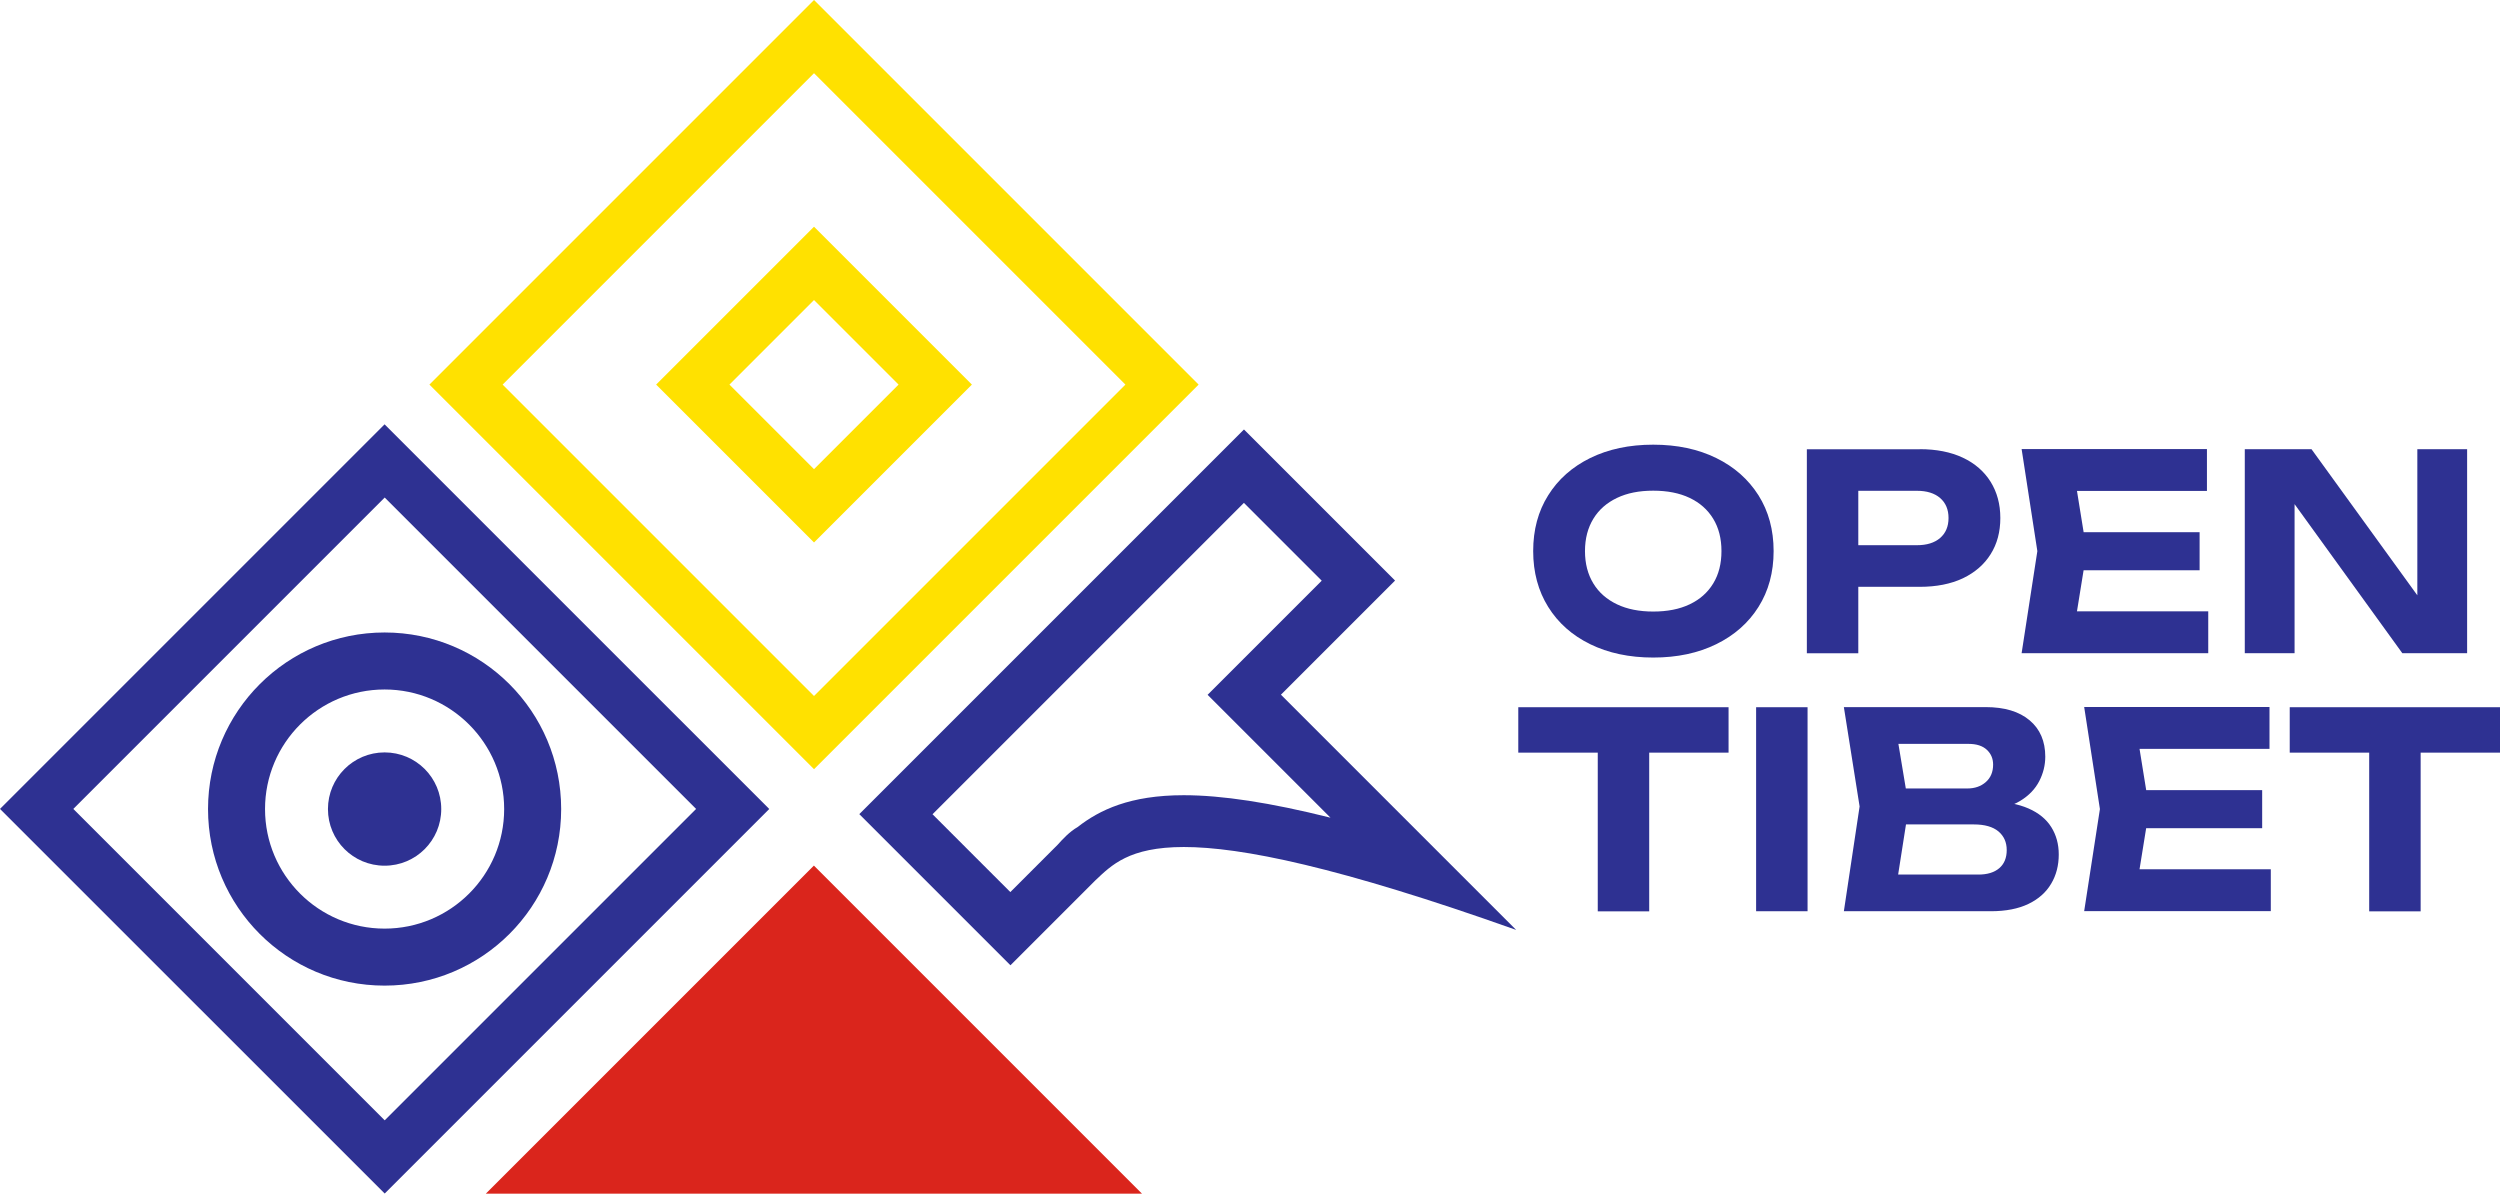
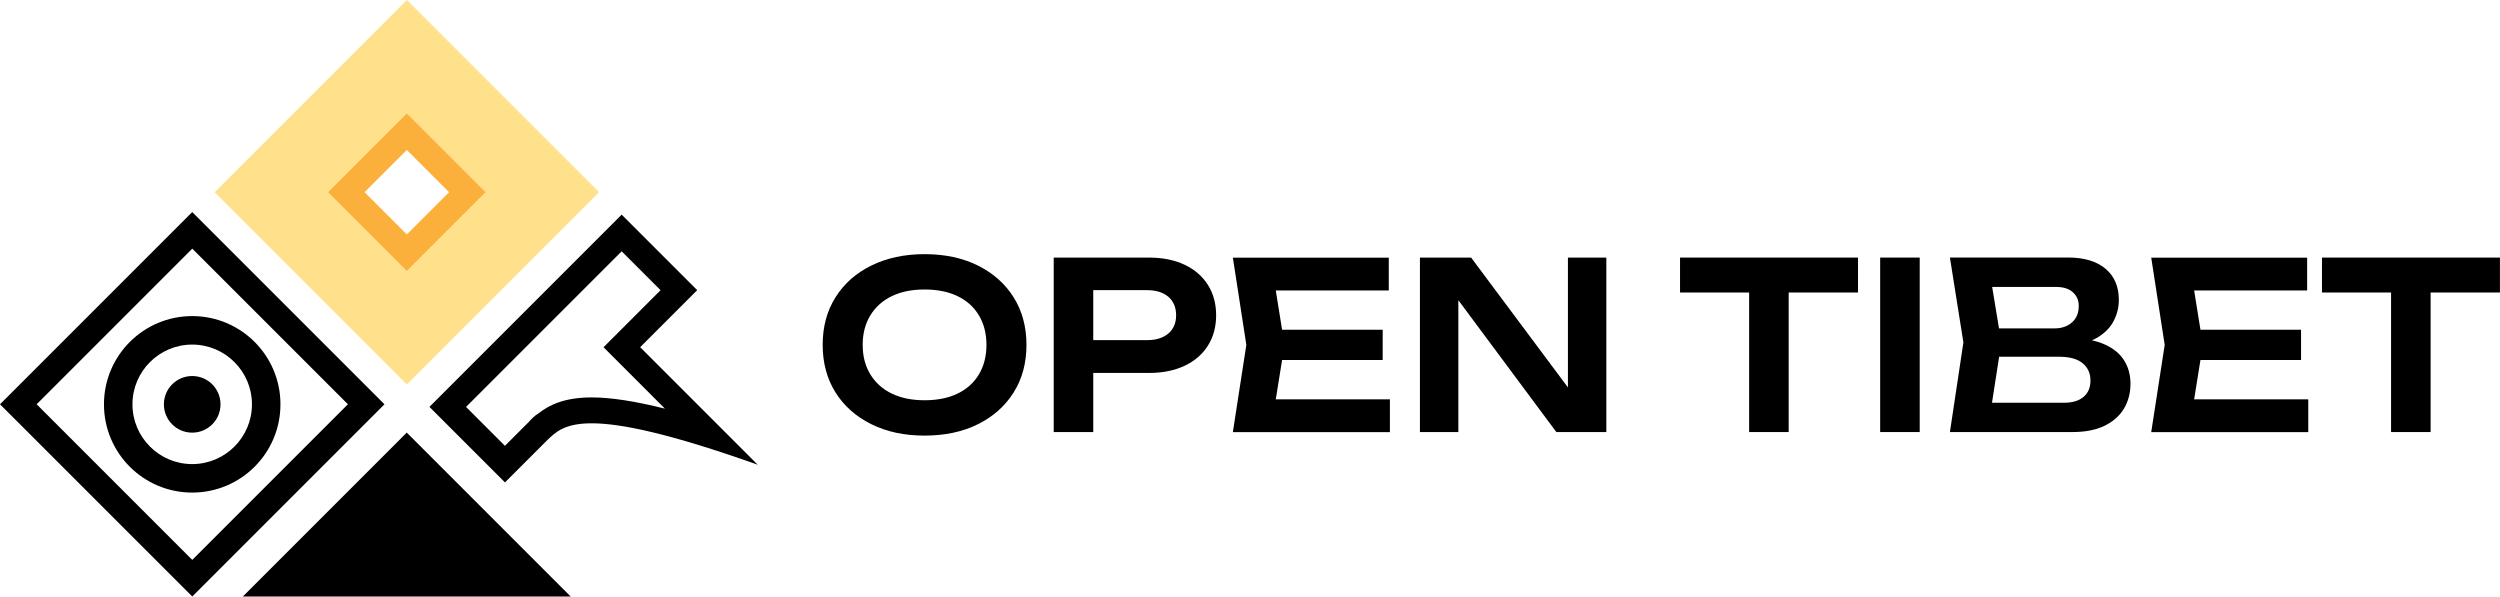
- <svg xmlns="http://www.w3.org/2000/svg" id="uuid-2347dbeb-8069-4563-a739-4a45ff1fff5a" viewBox="0 0 211.39 100.93">
+ <svg xmlns="http://www.w3.org/2000/svg" id="uuid-09c78b5e-cf1e-47fd-9fac-457f57989003" viewBox="0 0 422.98 100.93">
  <defs>
-     <style>.uuid-8eba07fb-ab01-4432-bf2e-c1047cbed71d{fill:#2e3192;}.uuid-967e4239-84f7-4b45-aded-40af09458d69{fill:#ffe100;}.uuid-72ae261c-ac61-4ec2-a256-45cde81fba31{fill:#da251c;}</style>
+     <style>.uuid-c3a06030-a7eb-4d15-adad-4b56fe3e587c{fill:#ffe18b;}.uuid-4f674b73-09de-48b0-9a24-0e99028d1400{fill:#fbb03b;}</style>
  </defs>
-   <g id="uuid-a93c8cad-f069-44df-b427-9e1f7a0ff424">
-     <path class="uuid-8eba07fb-ab01-4432-bf2e-c1047cbed71d" d="m105.18,42.52l6.58,6.58-6.55,6.55-3.1,3.1,3.1,3.1,7.29,7.29c-5.11-1.28-9.18-1.9-12.41-1.9-4.53,0-7.11,1.24-8.97,2.69-.71.42-1.24,1-1.69,1.5l-1.07,1.07-2.93,2.93-6.58-6.58,26.33-26.33m0-6.2l-32.52,32.52,12.78,12.78c1.94-1.94,2.52-2.52,6.03-6.03.5-.5.87-.87,1.15-1.15.02-.02.74-.74.74-.74,0,0-.18.19-.74.74,0,0,0,0,0,0s0,0,0,0c1.35-1.27,2.83-2.82,7.48-2.82,4.82,0,13.06,1.66,28.1,7.01l-19.89-19.89,9.65-9.65-12.78-12.78h0Z" />
-     <path class="uuid-967e4239-84f7-4b45-aded-40af09458d69" d="m68.83,0l-32.52,32.52,32.52,32.52,32.52-32.52L68.83,0Zm-26.33,32.52l26.33-26.33,26.33,26.33-26.33,26.33-26.33-26.33Z" />
-     <path class="uuid-967e4239-84f7-4b45-aded-40af09458d69" d="m68.83,19.17l-13.35,13.35,13.35,13.35,13.35-13.35-13.35-13.35Zm-7.15,13.35l7.15-7.15,7.15,7.15-7.15,7.15-7.15-7.15Z" />
-     <path class="uuid-8eba07fb-ab01-4432-bf2e-c1047cbed71d" d="m65.05,68.4l-32.52,32.52L0,68.4l32.52-32.52,32.52,32.52Zm-32.52,26.33l26.33-26.33-26.33-26.33-26.33,26.33,26.33,26.33Z" />
-     <path class="uuid-8eba07fb-ab01-4432-bf2e-c1047cbed71d" d="m32.52,58.3c5.57,0,10.11,4.53,10.11,10.11s-4.53,10.11-10.11,10.11-10.11-4.53-10.11-10.11,4.53-10.11,10.11-10.11m0-4.82c-8.24,0-14.93,6.68-14.93,14.93s6.68,14.93,14.93,14.93,14.93-6.68,14.93-14.93-6.68-14.93-14.93-14.93h0Z" />
-     <path class="uuid-8eba07fb-ab01-4432-bf2e-c1047cbed71d" d="m32.52,63.62c-2.64,0-4.79,2.14-4.79,4.79s2.14,4.79,4.79,4.79,4.79-2.14,4.79-4.79-2.14-4.79-4.79-4.79h0Z" />
-     <polyline class="uuid-72ae261c-ac61-4ec2-a256-45cde81fba31" points="82.89 100.93 96.56 100.93 96.56 100.93 68.82 73.19 41.08 100.93 41.08 100.93 54.75 100.93" />
-     <path class="uuid-8eba07fb-ab01-4432-bf2e-c1047cbed71d" d="m139.79,55.6c-2.02,0-3.8-.38-5.33-1.13-1.53-.75-2.71-1.8-3.55-3.15-.84-1.35-1.27-2.92-1.27-4.72s.42-3.37,1.27-4.72c.84-1.35,2.03-2.4,3.55-3.15,1.53-.75,3.3-1.13,5.33-1.13s3.8.38,5.33,1.13c1.53.75,2.71,1.8,3.57,3.15.85,1.35,1.28,2.92,1.28,4.72s-.43,3.37-1.28,4.72c-.85,1.35-2.04,2.4-3.57,3.15-1.53.75-3.3,1.13-5.33,1.13Zm0-3.89c1.2,0,2.22-.2,3.08-.61.86-.41,1.52-.99,1.99-1.76s.7-1.68.7-2.74-.23-1.97-.7-2.74-1.13-1.35-1.99-1.76-1.89-.61-3.08-.61-2.2.2-3.06.61c-.86.41-1.53.99-2,1.76s-.71,1.68-.71,2.74.24,1.97.71,2.74,1.14,1.35,2,1.76c.86.41,1.88.61,3.06.61Z" />
-     <path class="uuid-8eba07fb-ab01-4432-bf2e-c1047cbed71d" d="m162.32,37.98c1.41,0,2.63.24,3.65.72,1.02.48,1.8,1.16,2.35,2.04.54.87.82,1.89.82,3.06s-.27,2.19-.82,3.06c-.54.87-1.33,1.55-2.35,2.04-1.02.48-2.24.72-3.65.72h-7.55v-3.52h7.32c.83,0,1.48-.2,1.96-.61.47-.41.71-.97.71-1.69s-.24-1.28-.71-1.69c-.48-.41-1.13-.61-1.96-.61h-6.92l1.96-2.02v15.76h-4.35v-17.25h9.55Z" />
-     <path class="uuid-8eba07fb-ab01-4432-bf2e-c1047cbed71d" d="m176.44,46.61l-1.15,7.13-1.82-2.05h13.25v3.54h-15.78l1.33-8.63-1.33-8.63h15.67v3.54h-13.14l1.82-2.05,1.15,7.13Zm9.55-1.61v3.22h-12.49v-3.22h12.49Z" />
-     <path class="uuid-8eba07fb-ab01-4432-bf2e-c1047cbed71d" d="m205.8,52.27l-1.4.25v-14.54h4.21v17.25h-5.48l-10.51-14.54,1.4-.25v14.79h-4.21v-17.25h5.64l10.35,14.29Z" />
-     <path class="uuid-8eba07fb-ab01-4432-bf2e-c1047cbed71d" d="m128.38,59.8h17.78v3.84h-17.78v-3.84Zm6.72,1.91h4.35v15.35h-4.35v-15.35Z" />
-     <path class="uuid-8eba07fb-ab01-4432-bf2e-c1047cbed71d" d="m148.49,59.8h4.35v17.25h-4.35v-17.25Z" />
-     <path class="uuid-8eba07fb-ab01-4432-bf2e-c1047cbed71d" d="m167.82,68.59l.37-.85c1.35.03,2.46.24,3.33.62.87.38,1.51.91,1.93,1.58.42.67.63,1.44.63,2.31,0,.92-.21,1.75-.64,2.47-.43.73-1.07,1.3-1.92,1.71-.85.41-1.91.62-3.19.62h-12.42l1.33-8.86-1.33-8.4h11.99c1.59,0,2.83.37,3.72,1.12.88.74,1.32,1.77,1.32,3.07,0,.72-.17,1.41-.51,2.07s-.87,1.22-1.61,1.67-1.73.74-2.99.86Zm-7.64,7.41l-1.66-2.05h8.77c.75,0,1.34-.18,1.76-.54s.63-.87.63-1.53-.23-1.18-.7-1.58c-.47-.39-1.16-.59-2.08-.59h-7.18v-3.04h6.63c.63,0,1.15-.18,1.56-.54.41-.36.62-.85.62-1.48,0-.51-.18-.92-.53-1.25-.35-.33-.87-.5-1.54-.5h-7.91l1.63-2.05,1.22,7.34-1.22,7.8Z" />
-     <path class="uuid-8eba07fb-ab01-4432-bf2e-c1047cbed71d" d="m181.73,68.42l-1.15,7.13-1.82-2.05h13.25v3.54h-15.78l1.33-8.63-1.33-8.63h15.67v3.54h-13.14l1.82-2.05,1.15,7.13Zm9.55-1.61v3.22h-12.49v-3.22h12.49Z" />
-     <path class="uuid-8eba07fb-ab01-4432-bf2e-c1047cbed71d" d="m193.61,59.8h17.78v3.84h-17.78v-3.84Zm6.72,1.91h4.35v15.35h-4.35v-15.35Z" />
+   <g id="uuid-f3ecbb2b-82e3-4360-9a79-b570968f0a53">
+     <path d="m156.43,73.7c-3.41,0-6.42-.64-9.01-1.93-2.6-1.29-4.62-3.08-6.06-5.37-1.44-2.3-2.17-4.98-2.17-8.05s.72-5.75,2.17-8.05c1.44-2.3,3.46-4.09,6.06-5.37s5.6-1.93,9.01-1.93,6.45.64,9.03,1.93c2.58,1.29,4.6,3.08,6.04,5.37,1.44,2.3,2.17,4.98,2.17,8.05s-.72,5.75-2.17,8.05c-1.44,2.3-3.46,4.09-6.04,5.37-2.58,1.29-5.6,1.93-9.03,1.93Zm0-5.98c2.15,0,4.01-.37,5.57-1.12,1.56-.75,2.77-1.83,3.62-3.25.85-1.42,1.28-3.08,1.28-5s-.43-3.58-1.28-5c-.85-1.42-2.06-2.5-3.62-3.25-1.56-.75-3.42-1.12-5.57-1.12s-3.97.37-5.53,1.12c-1.56.75-2.77,1.83-3.64,3.25s-1.3,3.08-1.3,5,.43,3.58,1.3,5,2.08,2.5,3.64,3.25,3.41,1.12,5.53,1.12Z" />
+     <path d="m194.38,43.58c2.33,0,4.36.41,6.06,1.22,1.71.81,3.02,1.96,3.94,3.42.92,1.47,1.38,3.18,1.38,5.12s-.46,3.65-1.38,5.12c-.92,1.47-2.23,2.61-3.94,3.42-1.71.81-3.73,1.22-6.06,1.22h-13.03v-5.55h12.68c1.55,0,2.76-.37,3.64-1.12.88-.75,1.32-1.78,1.32-3.09s-.44-2.38-1.32-3.13c-.88-.75-2.09-1.12-3.64-1.12h-12.05l2.99-3.19v27.2h-6.69v-29.52h16.1Z" />
+     <path d="m217.33,58.35l-2.01,12.52-2.91-3.31h22.75v5.55h-26.57l2.28-14.76-2.28-14.76h26.38v5.55h-22.56l2.91-3.31,2.01,12.52Zm16.61-2.56v5.12h-21.1v-5.12h21.1Z" />
+     <path d="m267.6,68.66l-2.32.39v-25.47h6.5v29.52h-8.46l-18.9-25.43,2.32-.39v25.82h-6.5v-29.52h8.66l18.7,25.08Z" />
+     <path d="m284.25,43.58h30.11v5.91h-30.11v-5.91Zm11.69,2.99h6.69v26.53h-6.69v-26.53Z" />
+     <path d="m318.11,43.58h6.69v29.52h-6.69v-29.52Z" />
+     <path d="m349.83,58.54l.59-1.34c2.31.05,4.21.41,5.69,1.08,1.48.67,2.58,1.58,3.29,2.72.71,1.14,1.06,2.45,1.06,3.92,0,1.58-.37,2.98-1.1,4.21-.74,1.23-1.83,2.2-3.29,2.91-1.46.71-3.27,1.06-5.45,1.06h-20.71l2.28-15.16-2.28-14.37h20c2.73,0,4.84.64,6.34,1.91,1.5,1.27,2.24,3.03,2.24,5.26,0,1.23-.28,2.41-.85,3.52-.56,1.12-1.48,2.06-2.74,2.83-1.26.77-2.95,1.25-5.08,1.44Zm-13.3,12.87l-2.56-3.27h15.27c1.39,0,2.48-.33,3.27-.98.79-.66,1.18-1.59,1.18-2.79s-.45-2.21-1.34-2.93-2.2-1.08-3.94-1.08h-12.44v-4.8h11.65c1.18,0,2.16-.33,2.93-1,.77-.67,1.16-1.61,1.16-2.82,0-.92-.33-1.68-.98-2.28-.66-.6-1.6-.91-2.83-.91h-13.9l2.52-3.27,2.09,12.68-2.09,13.46Z" />
+     <path d="m372.71,58.35l-2.01,12.52-2.91-3.31h22.75v5.55h-26.57l2.28-14.76-2.28-14.76h26.38v5.55h-22.56l2.91-3.31,2.01,12.52Zm16.61-2.56v5.12h-21.1v-5.12h21.1Z" />
+     <path d="m392.86,43.58h30.11v5.91h-30.11v-5.91Zm11.69,2.99h6.69v26.53h-6.69v-26.53Z" />
+     <path d="m105.18,42.52l6.58,6.58-6.55,6.55-3.1,3.1,3.1,3.1,7.29,7.29c-5.11-1.28-9.18-1.9-12.41-1.9-4.53,0-7.11,1.24-8.97,2.69-.71.42-1.24,1-1.69,1.5l-1.07,1.07-2.93,2.93-6.58-6.58,26.33-26.33m0-6.2l-32.52,32.52,12.78,12.78c1.94-1.94,2.52-2.52,6.03-6.03.5-.5.87-.87,1.15-1.15.02-.02.74-.74.74-.74,0,0-.18.19-.74.74,0,0,0,0,0,0s0,0,0,0c1.35-1.27,2.83-2.82,7.48-2.82,4.82,0,13.06,1.66,28.1,7.01l-19.89-19.89,9.65-9.65-12.78-12.78h0Z" />
+     <path d="m65.05,68.4l-32.52,32.52L0,68.4l32.52-32.52,32.52,32.52Zm-32.52,26.33l26.33-26.33-26.33-26.33-26.33,26.33,26.33,26.33Z" />
+     <path d="m32.52,58.3c5.57,0,10.11,4.53,10.11,10.11s-4.53,10.11-10.11,10.11-10.11-4.53-10.11-10.11,4.53-10.11,10.11-10.11m0-4.82c-8.24,0-14.93,6.68-14.93,14.93s6.68,14.93,14.93,14.93,14.93-6.68,14.93-14.93-6.68-14.93-14.93-14.93h0Z" />
+     <path d="m32.52,63.62c-2.64,0-4.79,2.14-4.79,4.79s2.14,4.79,4.79,4.79,4.79-2.14,4.79-4.79-2.14-4.79-4.79-4.79h0Z" />
+     <polyline points="82.89 100.93 96.56 100.93 96.56 100.93 68.82 73.19 41.08 100.93 41.08 100.93 54.75 100.93" />
+     <path class="uuid-c3a06030-a7eb-4d15-adad-4b56fe3e587c" d="m68.83,0l-32.52,32.52,32.52,32.52,32.52-32.52L68.83,0Zm0,45.88l-13.35-13.35,13.35-13.35,13.35,13.35-13.35,13.35Z" />
+     <path class="uuid-4f674b73-09de-48b0-9a24-0e99028d1400" d="m68.83,19.17l-13.35,13.35,13.35,13.35,13.35-13.35-13.35-13.35Zm-7.15,13.35l7.15-7.15,7.15,7.15-7.15,7.15-7.15-7.15Z" />
  </g>
</svg>
